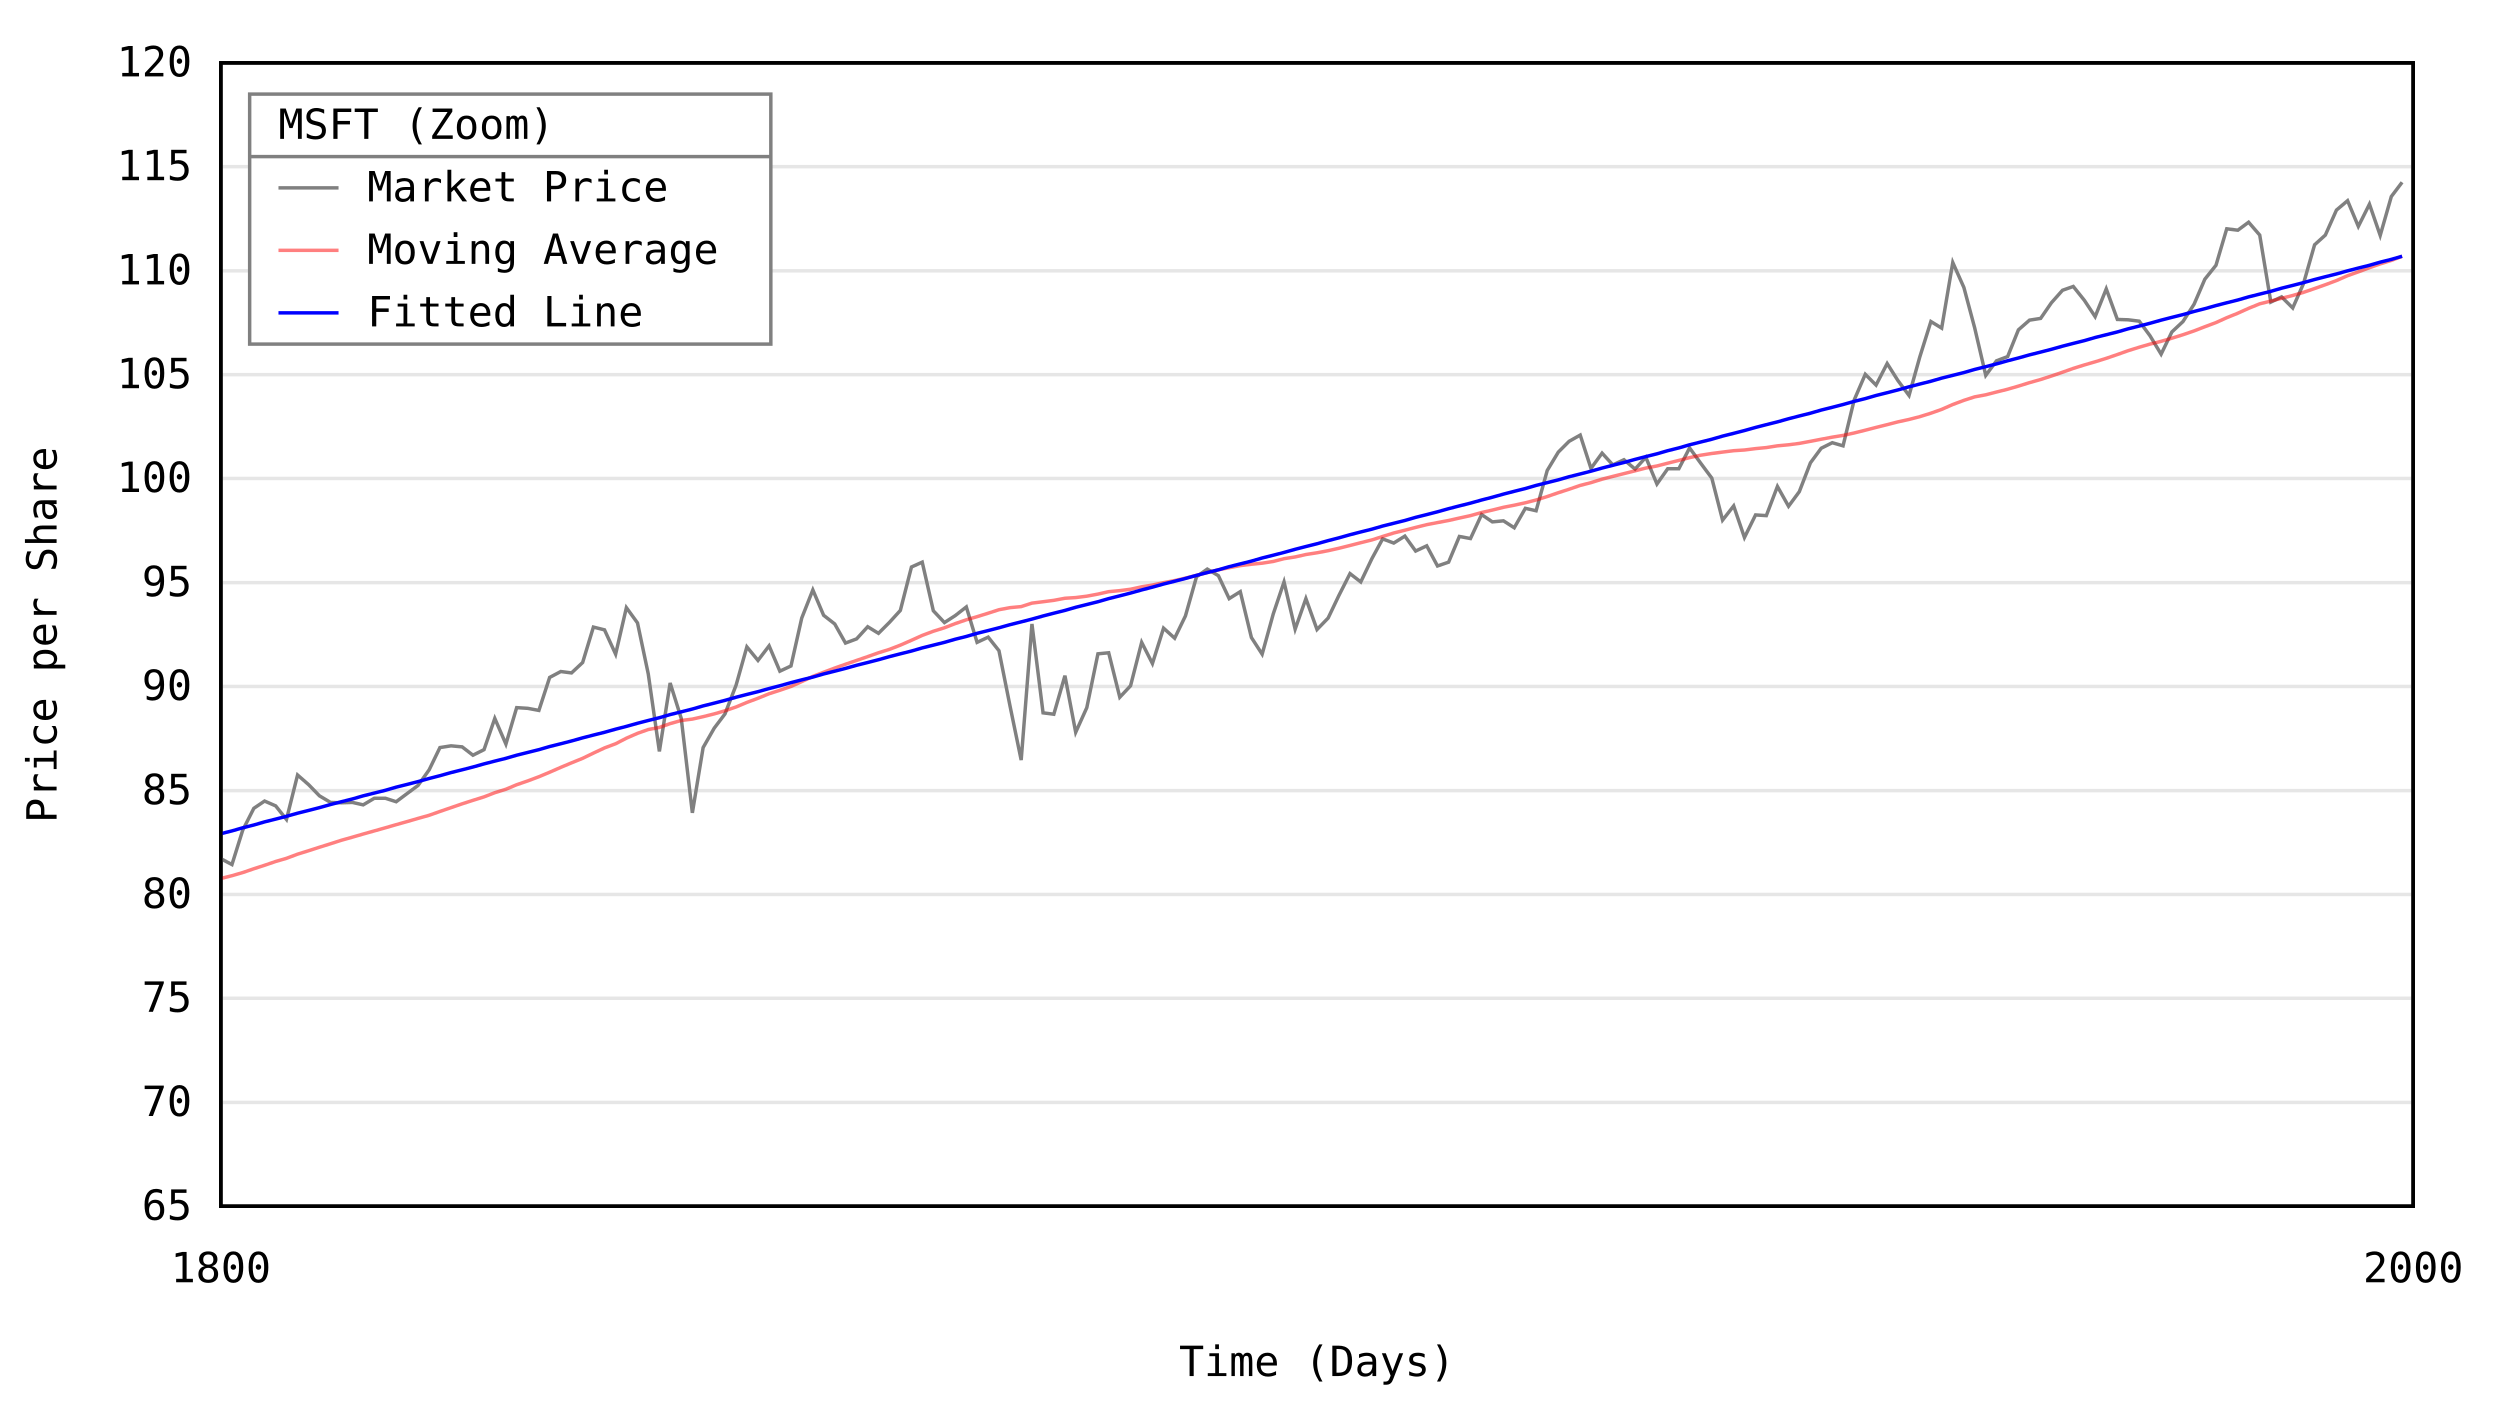
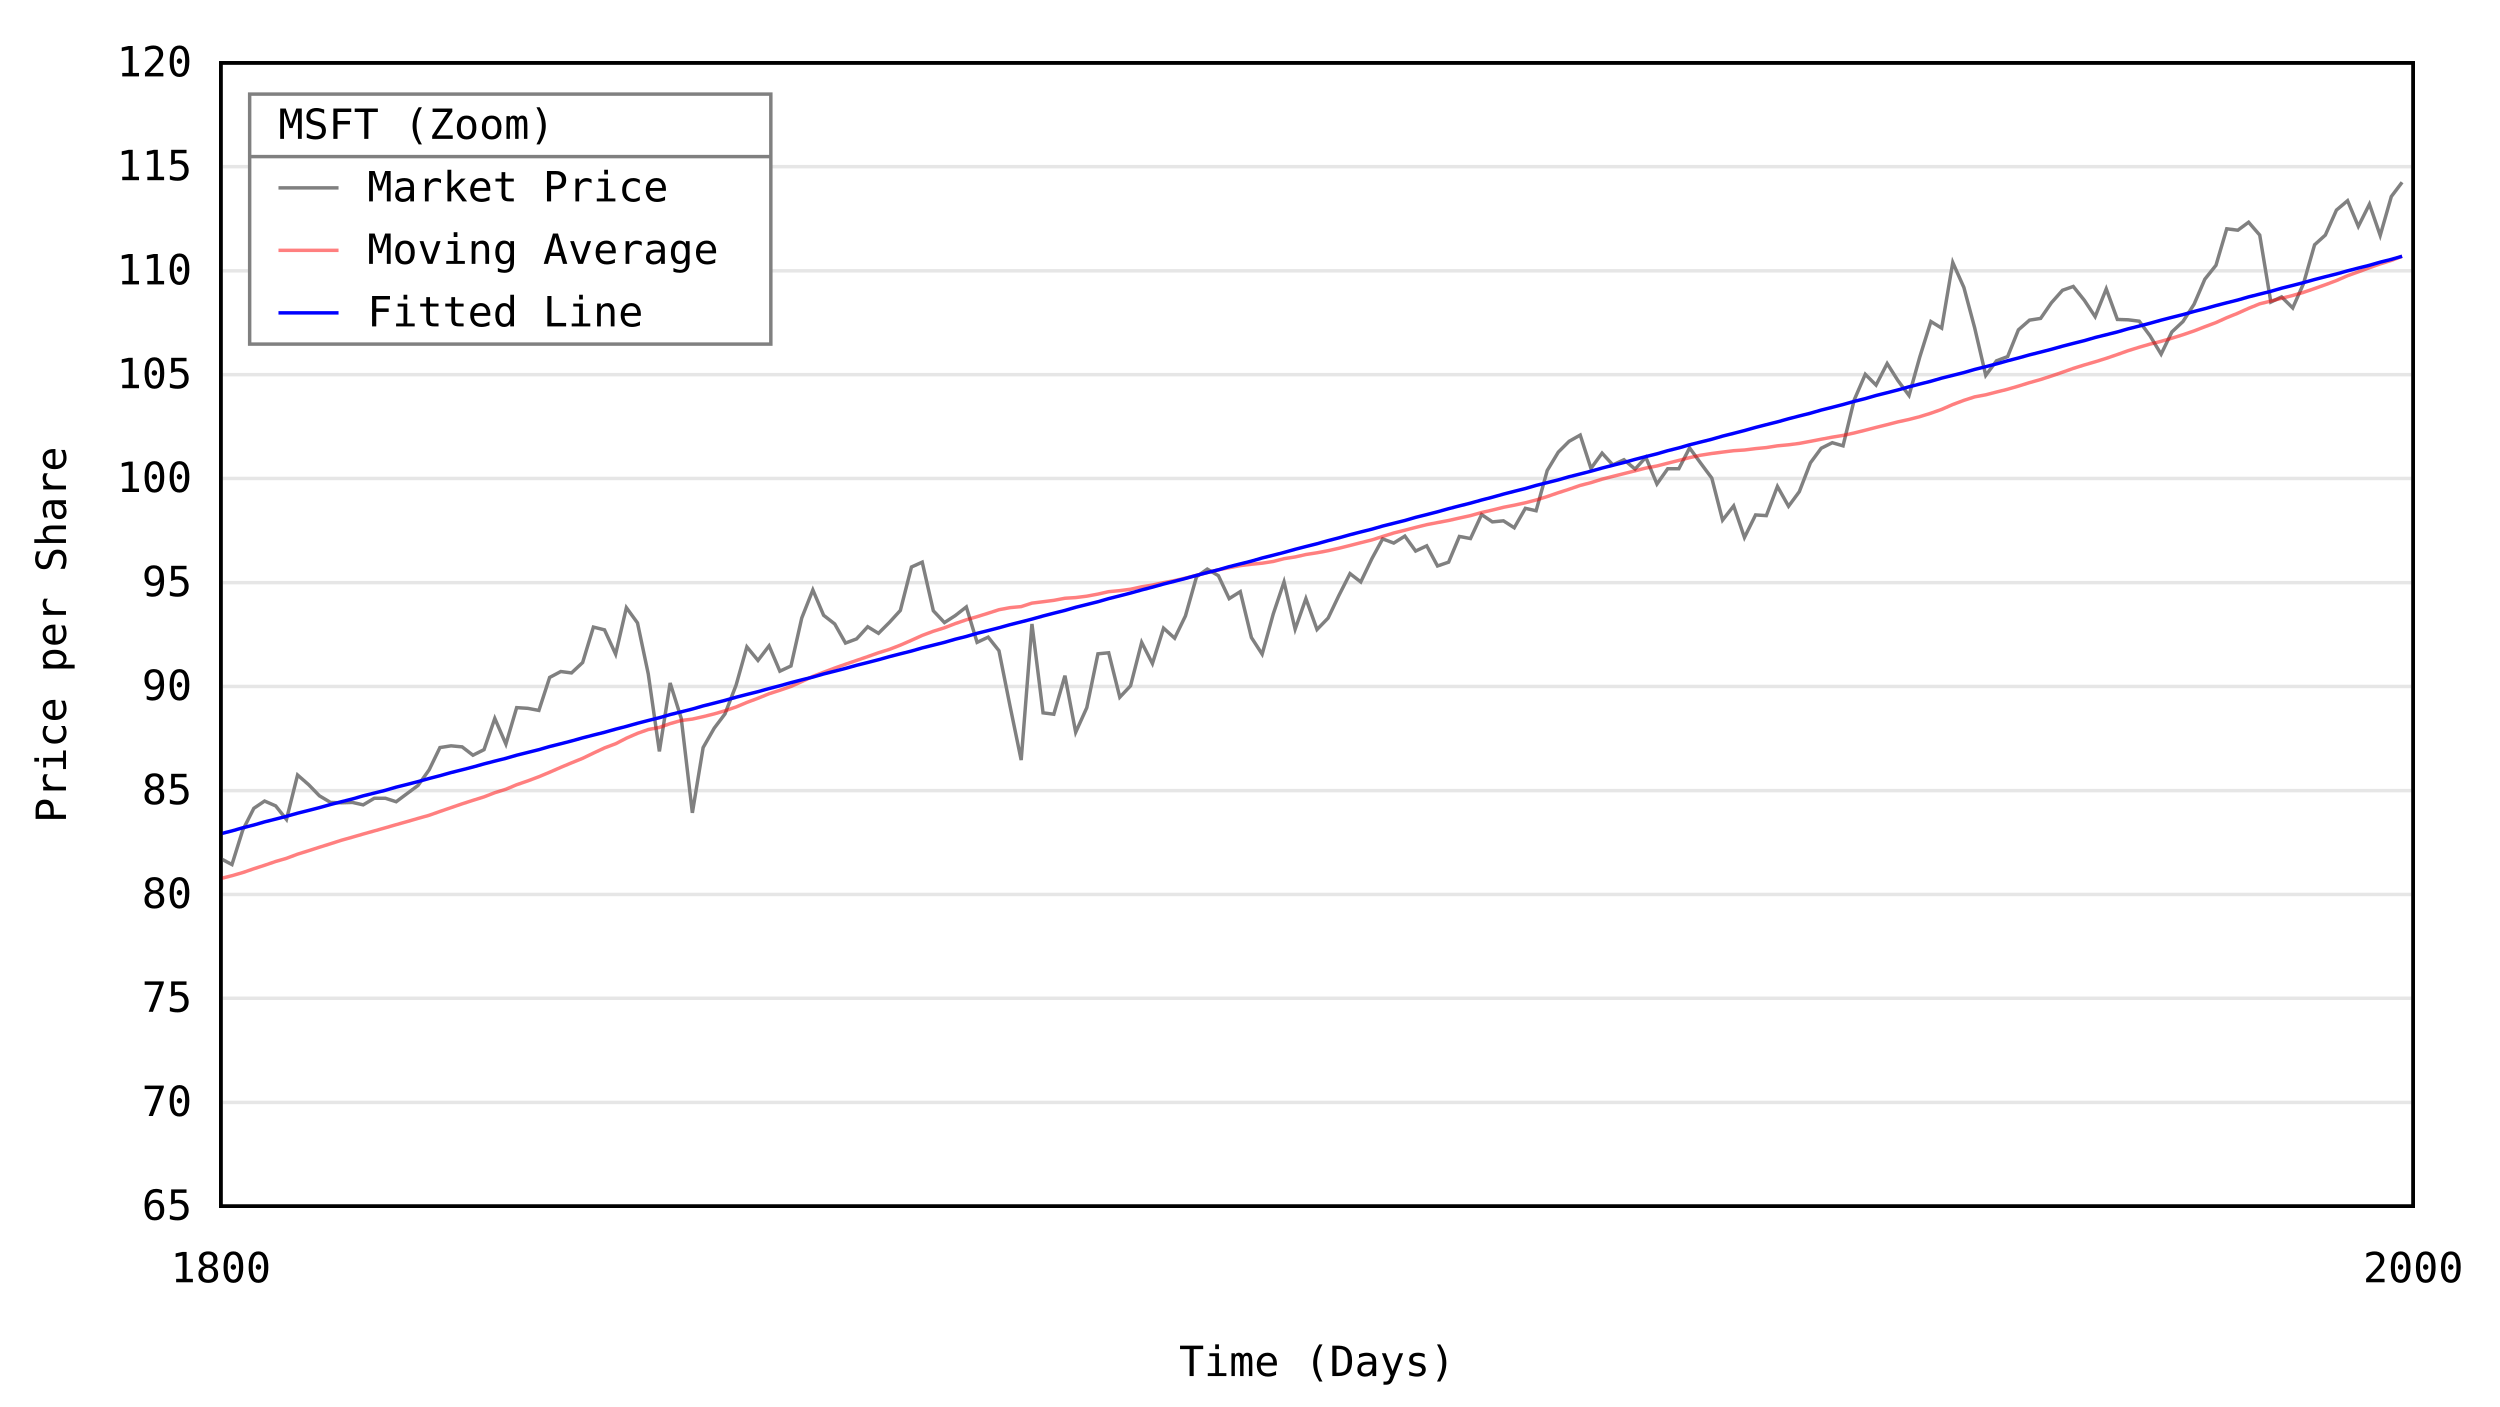
<svg xmlns="http://www.w3.org/2000/svg" xmlns:xlink="http://www.w3.org/1999/xlink" width="720" height="405" viewBox="0 0 720 405">
  <g id="gnuplot_canvas">
    <rect x="0" y="0" width="720" height="405" fill="none" />
    <defs>
      <circle id="gpDot" r="0.5" stroke-width="0.5" stroke="currentColor" />
      <path id="gpPt0" stroke-width="0.222" stroke="currentColor" d="M-1,0 h2 M0,-1 v2" />
      <path id="gpPt1" stroke-width="0.222" stroke="currentColor" d="M-1,-1 L1,1 M1,-1 L-1,1" />
      <path id="gpPt2" stroke-width="0.222" stroke="currentColor" d="M-1,0 L1,0 M0,-1 L0,1 M-1,-1 L1,1 M-1,1 L1,-1" />
      <rect id="gpPt3" stroke-width="0.222" stroke="currentColor" x="-1" y="-1" width="2" height="2" />
      <rect id="gpPt4" stroke-width="0.222" stroke="currentColor" fill="currentColor" x="-1" y="-1" width="2" height="2" />
      <circle id="gpPt5" stroke-width="0.222" stroke="currentColor" cx="0" cy="0" r="1" />
      <use xlink:href="#gpPt5" id="gpPt6" fill="currentColor" stroke="none" />
      <path id="gpPt7" stroke-width="0.222" stroke="currentColor" d="M0,-1.33 L-1.33,0.67 L1.33,0.67 z" />
      <use xlink:href="#gpPt7" id="gpPt8" fill="currentColor" stroke="none" />
      <use xlink:href="#gpPt7" id="gpPt9" stroke="currentColor" transform="rotate(180)" />
      <use xlink:href="#gpPt9" id="gpPt10" fill="currentColor" stroke="none" />
      <use xlink:href="#gpPt3" id="gpPt11" stroke="currentColor" transform="rotate(45)" />
      <use xlink:href="#gpPt11" id="gpPt12" fill="currentColor" stroke="none" />
      <path id="gpPt13" stroke-width="0.222" stroke="currentColor" d="M0,1.330 L1.265,0.411 L0.782,-1.067 L-0.782,-1.076 L-1.265,0.411 z" />
      <use xlink:href="#gpPt13" id="gpPt14" fill="currentColor" stroke="none" />
      <filter id="textbox" filterUnits="objectBoundingBox" x="0" y="0" height="1" width="1">
        <feFlood flood-color="white" flood-opacity="1" result="bgnd" />
        <feComposite in="SourceGraphic" in2="bgnd" operator="atop" />
      </filter>
      <filter id="greybox" filterUnits="objectBoundingBox" x="0" y="0" height="1" width="1">
        <feFlood flood-color="lightgrey" flood-opacity="1" result="grey" />
        <feComposite in="SourceGraphic" in2="grey" operator="atop" />
      </filter>
    </defs>
    <g fill="none" color="white" stroke="currentColor" stroke-width="1.00" stroke-linecap="butt" stroke-linejoin="miter">
</g>
    <g fill="none" color="black" stroke="currentColor" stroke-width="1.00" stroke-linecap="butt" stroke-linejoin="miter">
</g>
    <g fill="none" color="black" stroke="currentColor" stroke-width="1.00" stroke-linecap="butt" stroke-linejoin="miter">
      <path stroke="rgb(230, 230, 230)" class="gridline" d="M63.6,347.4 L695.0,347.4  " />
    </g>
    <g fill="none" color="black" stroke="currentColor" stroke-width="1.00" stroke-linecap="butt" stroke-linejoin="miter">
      <path stroke="black" d="M63.6,347.4 M695.0,347.4  " />
      <g transform="translate(55.3,351.3)" stroke="none" fill="black" font-family="Consolas, Menlo, monospace" font-size="12.00" text-anchor="end">
        <text>
          <tspan font-family="Consolas, Menlo, monospace">65</tspan>
        </text>
      </g>
    </g>
    <g fill="none" color="black" stroke="currentColor" stroke-width="1.00" stroke-linecap="butt" stroke-linejoin="miter">
</g>
    <g fill="none" color="black" stroke="currentColor" stroke-width="1.00" stroke-linecap="butt" stroke-linejoin="miter">
      <path stroke="rgb(230, 230, 230)" class="gridline" d="M63.6,317.5 L695.0,317.5  " />
    </g>
    <g fill="none" color="black" stroke="currentColor" stroke-width="1.00" stroke-linecap="butt" stroke-linejoin="miter">
      <path stroke="black" d="M63.6,317.5 M695.0,317.5  " />
      <g transform="translate(55.3,321.4)" stroke="none" fill="black" font-family="Consolas, Menlo, monospace" font-size="12.00" text-anchor="end">
        <text>
          <tspan font-family="Consolas, Menlo, monospace">70</tspan>
        </text>
      </g>
    </g>
    <g fill="none" color="black" stroke="currentColor" stroke-width="1.00" stroke-linecap="butt" stroke-linejoin="miter">
</g>
    <g fill="none" color="black" stroke="currentColor" stroke-width="1.00" stroke-linecap="butt" stroke-linejoin="miter">
      <path stroke="rgb(230, 230, 230)" class="gridline" d="M63.6,287.5 L695.0,287.5  " />
    </g>
    <g fill="none" color="black" stroke="currentColor" stroke-width="1.00" stroke-linecap="butt" stroke-linejoin="miter">
      <path stroke="black" d="M63.6,287.5 M695.0,287.5  " />
      <g transform="translate(55.3,291.4)" stroke="none" fill="black" font-family="Consolas, Menlo, monospace" font-size="12.00" text-anchor="end">
        <text>
          <tspan font-family="Consolas, Menlo, monospace">75</tspan>
        </text>
      </g>
    </g>
    <g fill="none" color="black" stroke="currentColor" stroke-width="1.00" stroke-linecap="butt" stroke-linejoin="miter">
</g>
    <g fill="none" color="black" stroke="currentColor" stroke-width="1.00" stroke-linecap="butt" stroke-linejoin="miter">
      <path stroke="rgb(230, 230, 230)" class="gridline" d="M63.6,257.6 L695.0,257.6  " />
    </g>
    <g fill="none" color="black" stroke="currentColor" stroke-width="1.00" stroke-linecap="butt" stroke-linejoin="miter">
      <path stroke="black" d="M63.6,257.6 M695.0,257.6  " />
      <g transform="translate(55.3,261.5)" stroke="none" fill="black" font-family="Consolas, Menlo, monospace" font-size="12.00" text-anchor="end">
        <text>
          <tspan font-family="Consolas, Menlo, monospace">80</tspan>
        </text>
      </g>
    </g>
    <g fill="none" color="black" stroke="currentColor" stroke-width="1.00" stroke-linecap="butt" stroke-linejoin="miter">
</g>
    <g fill="none" color="black" stroke="currentColor" stroke-width="1.00" stroke-linecap="butt" stroke-linejoin="miter">
      <path stroke="rgb(230, 230, 230)" class="gridline" d="M63.6,227.7 L695.0,227.7  " />
    </g>
    <g fill="none" color="black" stroke="currentColor" stroke-width="1.00" stroke-linecap="butt" stroke-linejoin="miter">
      <path stroke="black" d="M63.6,227.7 M695.0,227.7  " />
      <g transform="translate(55.3,231.6)" stroke="none" fill="black" font-family="Consolas, Menlo, monospace" font-size="12.00" text-anchor="end">
        <text>
          <tspan font-family="Consolas, Menlo, monospace">85</tspan>
        </text>
      </g>
    </g>
    <g fill="none" color="black" stroke="currentColor" stroke-width="1.00" stroke-linecap="butt" stroke-linejoin="miter">
</g>
    <g fill="none" color="black" stroke="currentColor" stroke-width="1.00" stroke-linecap="butt" stroke-linejoin="miter">
      <path stroke="rgb(230, 230, 230)" class="gridline" d="M63.6,197.7 L695.0,197.7  " />
    </g>
    <g fill="none" color="black" stroke="currentColor" stroke-width="1.00" stroke-linecap="butt" stroke-linejoin="miter">
      <path stroke="black" d="M63.6,197.7 M695.0,197.7  " />
      <g transform="translate(55.3,201.6)" stroke="none" fill="black" font-family="Consolas, Menlo, monospace" font-size="12.00" text-anchor="end">
        <text>
          <tspan font-family="Consolas, Menlo, monospace">90</tspan>
        </text>
      </g>
    </g>
    <g fill="none" color="black" stroke="currentColor" stroke-width="1.00" stroke-linecap="butt" stroke-linejoin="miter">
</g>
    <g fill="none" color="black" stroke="currentColor" stroke-width="1.00" stroke-linecap="butt" stroke-linejoin="miter">
      <path stroke="rgb(230, 230, 230)" class="gridline" d="M63.6,167.8 L695.0,167.8  " />
    </g>
    <g fill="none" color="black" stroke="currentColor" stroke-width="1.00" stroke-linecap="butt" stroke-linejoin="miter">
      <path stroke="black" d="M63.6,167.8 M695.0,167.8  " />
      <g transform="translate(55.3,171.7)" stroke="none" fill="black" font-family="Consolas, Menlo, monospace" font-size="12.00" text-anchor="end">
        <text>
          <tspan font-family="Consolas, Menlo, monospace">95</tspan>
        </text>
      </g>
    </g>
    <g fill="none" color="black" stroke="currentColor" stroke-width="1.00" stroke-linecap="butt" stroke-linejoin="miter">
</g>
    <g fill="none" color="black" stroke="currentColor" stroke-width="1.00" stroke-linecap="butt" stroke-linejoin="miter">
      <path stroke="rgb(230, 230, 230)" class="gridline" d="M63.6,137.8 L695.0,137.8  " />
    </g>
    <g fill="none" color="black" stroke="currentColor" stroke-width="1.00" stroke-linecap="butt" stroke-linejoin="miter">
      <path stroke="black" d="M63.6,137.8 M695.0,137.8  " />
      <g transform="translate(55.3,141.7)" stroke="none" fill="black" font-family="Consolas, Menlo, monospace" font-size="12.00" text-anchor="end">
        <text>
          <tspan font-family="Consolas, Menlo, monospace">100</tspan>
        </text>
      </g>
    </g>
    <g fill="none" color="black" stroke="currentColor" stroke-width="1.00" stroke-linecap="butt" stroke-linejoin="miter">
</g>
    <g fill="none" color="black" stroke="currentColor" stroke-width="1.00" stroke-linecap="butt" stroke-linejoin="miter">
      <path stroke="rgb(230, 230, 230)" class="gridline" d="M63.6,107.9 L695.0,107.9  " />
    </g>
    <g fill="none" color="black" stroke="currentColor" stroke-width="1.00" stroke-linecap="butt" stroke-linejoin="miter">
      <path stroke="black" d="M63.6,107.9 M695.0,107.9  " />
      <g transform="translate(55.3,111.8)" stroke="none" fill="black" font-family="Consolas, Menlo, monospace" font-size="12.00" text-anchor="end">
        <text>
          <tspan font-family="Consolas, Menlo, monospace">105</tspan>
        </text>
      </g>
    </g>
    <g fill="none" color="black" stroke="currentColor" stroke-width="1.00" stroke-linecap="butt" stroke-linejoin="miter">
</g>
    <g fill="none" color="black" stroke="currentColor" stroke-width="1.00" stroke-linecap="butt" stroke-linejoin="miter">
      <path stroke="rgb(230, 230, 230)" class="gridline" d="M63.6,78.0 L71.9,78.0 M222.0,78.0 L695.0,78.0  " />
    </g>
    <g fill="none" color="black" stroke="currentColor" stroke-width="1.00" stroke-linecap="butt" stroke-linejoin="miter">
      <path stroke="black" d="M63.6,78.0 M695.0,78.0  " />
      <g transform="translate(55.3,81.9)" stroke="none" fill="black" font-family="Consolas, Menlo, monospace" font-size="12.00" text-anchor="end">
        <text>
          <tspan font-family="Consolas, Menlo, monospace">110</tspan>
        </text>
      </g>
    </g>
    <g fill="none" color="black" stroke="currentColor" stroke-width="1.00" stroke-linecap="butt" stroke-linejoin="miter">
</g>
    <g fill="none" color="black" stroke="currentColor" stroke-width="1.00" stroke-linecap="butt" stroke-linejoin="miter">
      <path stroke="rgb(230, 230, 230)" class="gridline" d="M63.6,48.0 L71.9,48.0 M222.0,48.0 L695.0,48.0  " />
    </g>
    <g fill="none" color="black" stroke="currentColor" stroke-width="1.00" stroke-linecap="butt" stroke-linejoin="miter">
      <path stroke="black" d="M63.6,48.0 M695.0,48.0  " />
      <g transform="translate(55.3,51.9)" stroke="none" fill="black" font-family="Consolas, Menlo, monospace" font-size="12.00" text-anchor="end">
        <text>
          <tspan font-family="Consolas, Menlo, monospace">115</tspan>
        </text>
      </g>
    </g>
    <g fill="none" color="black" stroke="currentColor" stroke-width="1.00" stroke-linecap="butt" stroke-linejoin="miter">
</g>
    <g fill="none" color="black" stroke="currentColor" stroke-width="1.00" stroke-linecap="butt" stroke-linejoin="miter">
      <path stroke="rgb(230, 230, 230)" class="gridline" d="M63.6,18.1 L695.0,18.1  " />
    </g>
    <g fill="none" color="black" stroke="currentColor" stroke-width="1.00" stroke-linecap="butt" stroke-linejoin="miter">
      <path stroke="black" d="M63.6,18.1 M695.0,18.1  " />
      <g transform="translate(55.3,22.0)" stroke="none" fill="black" font-family="Consolas, Menlo, monospace" font-size="12.00" text-anchor="end">
        <text>
          <tspan font-family="Consolas, Menlo, monospace">120</tspan>
        </text>
      </g>
    </g>
    <g fill="none" color="black" stroke="currentColor" stroke-width="1.00" stroke-linecap="butt" stroke-linejoin="miter">
</g>
    <g fill="none" color="black" stroke="currentColor" stroke-width="1.00" stroke-linecap="butt" stroke-linejoin="miter">
      <path stroke="rgb(230, 230, 230)" class="gridline" d="M63.6,347.4 L63.6,18.1  " />
    </g>
    <g fill="none" color="black" stroke="currentColor" stroke-width="1.00" stroke-linecap="butt" stroke-linejoin="miter">
      <path stroke="black" d="M63.6,347.4 M63.6,18.1  " />
      <g transform="translate(63.6,369.3)" stroke="none" fill="black" font-family="Consolas, Menlo, monospace" font-size="12.00" text-anchor="middle">
        <text>
          <tspan font-family="Consolas, Menlo, monospace"> 1800</tspan>
        </text>
      </g>
    </g>
    <g fill="none" color="black" stroke="currentColor" stroke-width="1.00" stroke-linecap="butt" stroke-linejoin="miter">
</g>
    <g fill="none" color="black" stroke="currentColor" stroke-width="1.00" stroke-linecap="butt" stroke-linejoin="miter">
      <path stroke="rgb(230, 230, 230)" class="gridline" d="M695.0,347.4 L695.0,18.1  " />
    </g>
    <g fill="none" color="black" stroke="currentColor" stroke-width="1.00" stroke-linecap="butt" stroke-linejoin="miter">
      <path stroke="black" d="M695.0,347.4 M695.0,18.1  " />
      <g transform="translate(695.0,369.3)" stroke="none" fill="black" font-family="Consolas, Menlo, monospace" font-size="12.00" text-anchor="middle">
        <text>
          <tspan font-family="Consolas, Menlo, monospace"> 2000</tspan>
        </text>
      </g>
    </g>
    <g fill="none" color="black" stroke="currentColor" stroke-width="1.00" stroke-linecap="butt" stroke-linejoin="miter">
</g>
    <g fill="none" color="black" stroke="currentColor" stroke-width="1.00" stroke-linecap="butt" stroke-linejoin="miter">
      <path stroke="black" d="M63.6,18.1 L63.6,347.4 L695.0,347.4 L695.0,18.1 L63.6,18.1 Z  " />
    </g>
    <g fill="none" color="black" stroke="currentColor" stroke-width="1.00" stroke-linecap="butt" stroke-linejoin="miter">
-       <g transform="translate(16.3,182.8) rotate(270)" stroke="none" fill="black" font-family="Consolas, Menlo, monospace" font-size="12.00" text-anchor="middle">
+       <g transform="translate(19.0,182.8) rotate(270)" stroke="none" fill="black" font-family="Consolas, Menlo, monospace" font-size="12.00" text-anchor="middle">
        <text>
          <tspan font-family="Consolas, Menlo, monospace">Price per Share</tspan>
        </text>
      </g>
    </g>
    <g fill="none" color="black" stroke="currentColor" stroke-width="1.00" stroke-linecap="butt" stroke-linejoin="miter">
      <g transform="translate(379.3,396.3)" stroke="none" fill="black" font-family="Consolas, Menlo, monospace" font-size="12.00" text-anchor="middle">
        <text>
          <tspan font-family="Consolas, Menlo, monospace">Time (Days)</tspan>
        </text>
      </g>
    </g>
    <g fill="none" color="black" stroke="currentColor" stroke-width="1.00" stroke-linecap="butt" stroke-linejoin="miter">
      <g transform="translate(80.2,40.0)" stroke="none" fill="black" font-family="Consolas, Menlo, monospace" font-size="12.00" text-anchor="start">
        <text>
          <tspan font-family="Consolas, Menlo, monospace">MSFT (Zoom)</tspan>
        </text>
      </g>
    </g>
    <g fill="none" color="black" stroke="currentColor" stroke-width="1.00" stroke-linecap="butt" stroke-linejoin="miter">
</g>
    <g fill="none" color="black" stroke="currentColor" stroke-width="1.00" stroke-linecap="butt" stroke-linejoin="miter">
      <path stroke="rgb(128, 128, 128)" d="M71.9,99.1 L71.9,27.1 L222.0,27.1 L222.0,99.1 L71.9,99.1 Z  " />
      <path stroke="rgb(128, 128, 128)" d="M71.9,45.1 L222.0,45.1  " />
    </g>
    <g id="gnuplot_plot_1">
      <g fill="none" color="black" stroke="currentColor" stroke-width="1.00" stroke-linecap="butt" stroke-linejoin="miter">
        <g transform="translate(105.8,58.0)" stroke="none" fill="black" font-family="Consolas, Menlo, monospace" font-size="12.00" text-anchor="start">
          <text>
            <tspan font-family="Consolas, Menlo, monospace">Market Price</tspan>
          </text>
        </g>
      </g>
      <g fill="none" color="black" stroke="currentColor" stroke-width="1.00" stroke-linecap="butt" stroke-linejoin="miter">
        <path stroke="rgb(128, 128, 128)" d="M80.2,54.1 L97.5,54.1 M63.6,247.3 L66.8,249.0 L69.9,239.1 L73.1,232.8 L76.2,230.7 L79.4,232.1   L82.5,236.0 L85.7,223.2 L88.9,226.0 L92.0,229.2 L95.2,231.1 L98.3,231.2 L101.5,231.1 L104.6,231.8   L107.8,229.9 L111.0,229.9 L114.1,230.9 L117.3,228.5 L120.4,226.2 L123.6,221.7 L126.7,215.3 L129.9,214.8   L133.1,215.1 L136.2,217.5 L139.4,215.9 L142.5,206.9 L145.7,214.3 L148.8,203.8 L152.0,204.0 L155.2,204.6   L158.3,195.1 L161.5,193.4 L164.6,193.8 L167.8,190.8 L170.9,180.6 L174.1,181.4 L177.3,188.4 L180.4,175.0   L183.6,179.4 L186.7,194.1 L189.9,216.4 L193.0,196.7 L196.2,206.9 L199.4,234.1 L202.5,215.3 L205.7,209.7   L208.8,205.6 L212.0,197.3 L215.1,186.3 L218.3,190.2 L221.5,186.0 L224.6,193.3 L227.8,191.8 L230.9,178.0   L234.1,169.9 L237.2,177.2 L240.4,179.7 L243.5,185.2 L246.7,184.0 L249.9,180.5 L253.0,182.4 L256.2,179.2   L259.3,175.8 L262.5,163.3 L265.6,161.9 L268.8,175.9 L272.0,179.3 L275.1,177.3 L278.3,174.8 L281.4,185.0   L284.6,183.5 L287.7,187.4 L290.9,203.4 L294.1,218.9 L297.2,179.7 L300.4,205.3 L303.5,205.7 L306.7,194.6   L309.8,210.9 L313.0,203.8 L316.2,188.3 L319.3,188.0 L322.5,200.8 L325.6,197.5 L328.8,185.0 L331.9,191.1   L335.1,180.9 L338.3,183.8 L341.4,177.4 L344.6,166.1 L347.7,163.9 L350.9,165.8 L354.0,172.4 L357.2,170.4   L360.4,183.6 L363.5,188.4 L366.7,176.8 L369.8,167.6 L373.0,181.2 L376.1,172.4 L379.3,181.3 L382.5,178.0   L385.6,171.5 L388.8,165.2 L391.9,167.6 L395.1,160.9 L398.2,155.2 L401.4,156.4 L404.6,154.4 L407.7,158.7   L410.9,157.2 L414.0,163.0 L417.2,161.9 L420.3,154.5 L423.5,155.1 L426.7,148.2 L429.8,150.3 L433.0,150.0   L436.1,152.0 L439.3,146.4 L442.4,147.1 L445.6,135.5 L448.8,130.2 L451.9,127.1 L455.1,125.3 L458.2,134.9   L461.4,130.5 L464.5,133.9 L467.7,132.4 L470.9,135.1 L474.0,131.7 L477.2,139.4 L480.3,135.0 L483.5,135.0   L486.6,129.0 L489.8,133.4 L493.0,137.7 L496.1,149.8 L499.3,145.7 L502.4,154.8 L505.6,148.3 L508.7,148.5   L511.9,140.1 L515.1,145.8 L518.2,141.6 L521.4,133.3 L524.5,129.1 L527.7,127.5 L530.8,128.4 L534.0,115.2   L537.2,107.8 L540.3,110.9 L543.5,104.7 L546.6,109.6 L549.8,113.9 L552.9,102.8 L556.1,92.6 L559.2,94.5   L562.4,75.6 L565.6,82.8 L568.7,94.4 L571.9,108.1 L575.0,103.9 L578.2,102.7 L581.3,95.0 L584.5,92.2   L587.7,91.7 L590.8,87.2 L594.0,83.6 L597.1,82.5 L600.3,86.5 L603.4,91.2 L606.6,83.2 L609.8,92.0   L612.9,92.1 L616.1,92.5 L619.2,96.7 L622.4,102.0 L625.5,95.6 L628.7,92.6 L631.9,87.6 L635.0,80.4   L638.2,76.4 L641.3,65.9 L644.5,66.3 L647.6,64.0 L650.8,67.7 L654.0,87.0 L657.1,85.5 L660.3,88.7   L663.4,81.7 L666.6,70.5 L669.7,67.7 L672.9,60.5 L676.1,57.8 L679.2,65.2 L682.4,58.8 L685.5,67.8   L688.7,56.6 L691.8,52.5  " />
      </g>
    </g>
    <g id="gnuplot_plot_2">
      <g fill="none" color="black" stroke="currentColor" stroke-width="1.00" stroke-linecap="butt" stroke-linejoin="miter">
        <g transform="translate(105.8,76.0)" stroke="none" fill="black" font-family="Consolas, Menlo, monospace" font-size="12.00" text-anchor="start">
          <text>
            <tspan font-family="Consolas, Menlo, monospace">Moving Average</tspan>
          </text>
        </g>
      </g>
      <g fill="none" color="black" stroke="currentColor" stroke-width="1.00" stroke-linecap="butt" stroke-linejoin="miter">
        <path stroke="rgb(255,   0,   0)" opacity="0.50" d="M80.2,72.1 L97.5,72.1 M63.6,253.0 L66.8,252.2 L69.9,251.3 L73.1,250.2 L76.2,249.2 L79.4,248.1   L82.5,247.2 L85.7,246.0 L88.9,245.0 L92.0,244.0 L95.2,243.0 L98.3,242.0 L101.5,241.1 L104.6,240.2   L107.8,239.3 L111.0,238.4 L114.1,237.5 L117.3,236.6 L120.4,235.7 L123.6,234.8 L126.7,233.7 L129.9,232.6   L133.1,231.5 L136.2,230.5 L139.4,229.5 L142.5,228.3 L145.7,227.3 L148.8,226.0 L152.0,224.9 L155.2,223.7   L158.3,222.4 L161.5,221.0 L164.6,219.7 L167.8,218.4 L170.9,216.9 L174.1,215.4 L177.3,214.2 L180.4,212.6   L183.6,211.2 L186.7,210.1 L189.9,209.5 L193.0,208.4 L196.2,207.5 L199.4,207.1 L202.5,206.4 L205.7,205.6   L208.8,204.7 L212.0,203.6 L215.1,202.3 L218.3,201.1 L221.5,199.8 L224.6,198.8 L227.8,197.7 L230.9,196.3   L234.1,194.8 L237.2,193.6 L240.4,192.4 L243.5,191.3 L246.7,190.2 L249.9,189.1 L253.0,188.0 L256.2,187.0   L259.3,185.8 L262.5,184.4 L265.6,183.0 L268.8,181.8 L272.0,180.8 L275.1,179.6 L278.3,178.5 L281.4,177.6   L284.6,176.6 L287.7,175.6 L290.9,175.0 L294.1,174.7 L297.2,173.7 L300.4,173.3 L303.5,172.9 L306.7,172.3   L309.8,172.1 L313.0,171.7 L316.2,171.1 L319.3,170.4 L322.5,170.1 L325.6,169.7 L328.8,169.0 L331.9,168.5   L335.1,167.8 L338.3,167.2 L341.4,166.5 L344.6,165.7 L347.7,164.9 L350.9,164.1 L354.0,163.5 L357.2,162.9   L360.4,162.5 L363.5,162.2 L366.7,161.7 L369.8,160.9 L373.0,160.4 L376.1,159.7 L379.3,159.2 L382.5,158.6   L385.6,157.9 L388.8,157.1 L391.9,156.3 L395.1,155.5 L398.2,154.5 L401.4,153.5 L404.6,152.7 L407.7,151.9   L410.9,151.1 L414.0,150.5 L417.2,149.9 L420.3,149.2 L423.5,148.5 L426.7,147.6 L429.8,146.9 L433.0,146.1   L436.1,145.5 L439.3,144.8 L442.4,144.0 L445.6,143.0 L448.8,141.9 L451.9,140.9 L455.1,139.8 L458.2,139.0   L461.4,138.0 L464.5,137.2 L467.7,136.4 L470.9,135.6 L474.0,134.8 L477.2,134.2 L480.3,133.4 L483.5,132.6   L486.6,131.8 L489.8,131.1 L493.0,130.6 L496.1,130.2 L499.3,129.8 L502.4,129.6 L505.6,129.2 L508.7,128.9   L511.9,128.4 L515.1,128.1 L518.2,127.7 L521.4,127.1 L524.5,126.5 L527.7,125.9 L530.8,125.4 L534.0,124.7   L537.2,123.9 L540.3,123.1 L543.5,122.3 L546.6,121.5 L549.8,120.8 L552.9,120.0 L556.1,119.0 L559.2,117.9   L562.4,116.5 L565.6,115.3 L568.7,114.3 L571.9,113.7 L575.0,112.9 L578.2,112.1 L581.3,111.2 L584.5,110.2   L587.7,109.3 L590.8,108.3 L594.0,107.2 L597.1,106.1 L600.3,105.1 L603.4,104.2 L606.6,103.2 L609.8,102.1   L612.9,101.0 L616.1,100.0 L619.2,99.1 L622.4,98.3 L625.5,97.4 L628.7,96.4 L631.9,95.3 L635.0,94.1   L638.2,92.9 L641.3,91.5 L644.5,90.2 L647.6,88.8 L650.8,87.5 L654.0,86.7 L657.1,85.9 L660.3,85.1   L663.4,84.2 L666.6,83.1 L669.7,82.0 L672.9,80.8 L676.1,79.4 L679.2,78.3 L682.4,77.1 L685.5,76.0   L688.7,75.0 L691.8,73.8  " />
      </g>
    </g>
    <g id="gnuplot_plot_3">
      <g fill="none" color="black" stroke="currentColor" stroke-width="1.00" stroke-linecap="butt" stroke-linejoin="miter">
        <g transform="translate(105.8,94.0)" stroke="none" fill="black" font-family="Consolas, Menlo, monospace" font-size="12.00" text-anchor="start">
          <text>
            <tspan font-family="Consolas, Menlo, monospace">Fitted Line</tspan>
          </text>
        </g>
      </g>
      <g fill="none" color="black" stroke="currentColor" stroke-width="1.00" stroke-linecap="butt" stroke-linejoin="miter">
        <path stroke="rgb(  0,   0, 255)" d="M80.2,90.1 L97.5,90.1 M63.6,240.1 L66.8,239.3 L69.9,238.4 L73.1,237.6 L76.2,236.7 L79.4,235.9   L82.5,235.1 L85.7,234.2 L88.9,233.4 L92.0,232.6 L95.2,231.7 L98.3,230.9 L101.5,230.1 L104.6,229.2   L107.8,228.4 L111.0,227.6 L114.1,226.7 L117.3,225.9 L120.4,225.1 L123.6,224.2 L126.7,223.4 L129.9,222.5   L133.1,221.7 L136.2,220.9 L139.4,220.0 L142.5,219.2 L145.7,218.4 L148.8,217.5 L152.0,216.7 L155.2,215.9   L158.3,215.0 L161.5,214.2 L164.6,213.4 L167.8,212.5 L170.9,211.7 L174.1,210.9 L177.3,210.0 L180.4,209.2   L183.6,208.3 L186.7,207.5 L189.9,206.7 L193.0,205.8 L196.2,205.0 L199.4,204.2 L202.5,203.3 L205.7,202.5   L208.8,201.7 L212.0,200.8 L215.1,200.0 L218.3,199.2 L221.5,198.3 L224.6,197.5 L227.8,196.6 L230.9,195.8   L234.1,195.0 L237.2,194.1 L240.4,193.3 L243.5,192.5 L246.7,191.6 L249.9,190.8 L253.0,190.0 L256.2,189.1   L259.3,188.3 L262.5,187.5 L265.6,186.6 L268.8,185.8 L272.0,185.0 L275.1,184.1 L278.3,183.3 L281.4,182.4   L284.6,181.6 L287.7,180.8 L290.9,179.9 L294.1,179.1 L297.2,178.3 L300.4,177.4 L303.5,176.6 L306.7,175.8   L309.8,174.9 L313.0,174.1 L316.2,173.3 L319.3,172.4 L322.5,171.6 L325.6,170.8 L328.8,169.9 L331.9,169.1   L335.1,168.2 L338.3,167.4 L341.4,166.6 L344.6,165.7 L347.7,164.9 L350.9,164.1 L354.0,163.2 L357.2,162.4   L360.4,161.6 L363.5,160.7 L366.7,159.9 L369.8,159.1 L373.0,158.2 L376.1,157.4 L379.3,156.6 L382.5,155.7   L385.6,154.9 L388.8,154.0 L391.9,153.2 L395.1,152.4 L398.2,151.5 L401.4,150.7 L404.6,149.9 L407.7,149.0   L410.9,148.2 L414.0,147.4 L417.2,146.5 L420.3,145.7 L423.5,144.9 L426.7,144.0 L429.8,143.2 L433.0,142.3   L436.1,141.5 L439.3,140.7 L442.4,139.8 L445.6,139.0 L448.8,138.2 L451.9,137.3 L455.1,136.5 L458.2,135.7   L461.4,134.8 L464.5,134.0 L467.7,133.2 L470.9,132.3 L474.0,131.5 L477.2,130.7 L480.3,129.8 L483.5,129.0   L486.6,128.1 L489.8,127.3 L493.0,126.5 L496.1,125.6 L499.3,124.8 L502.4,124.0 L505.6,123.1 L508.7,122.3   L511.9,121.5 L515.1,120.6 L518.2,119.8 L521.4,119.0 L524.5,118.1 L527.7,117.3 L530.8,116.5 L534.0,115.6   L537.2,114.8 L540.3,113.9 L543.5,113.1 L546.6,112.3 L549.8,111.4 L552.9,110.6 L556.1,109.8 L559.2,108.9   L562.4,108.1 L565.6,107.3 L568.7,106.4 L571.9,105.6 L575.0,104.8 L578.2,103.9 L581.3,103.1 L584.5,102.2   L587.7,101.4 L590.8,100.6 L594.0,99.7 L597.1,98.9 L600.3,98.1 L603.4,97.2 L606.6,96.4 L609.8,95.6   L612.9,94.7 L616.1,93.9 L619.2,93.1 L622.4,92.2 L625.5,91.4 L628.7,90.6 L631.9,89.7 L635.0,88.9   L638.2,88.0 L641.3,87.2 L644.5,86.4 L647.6,85.5 L650.8,84.7 L654.0,83.9 L657.1,83.0 L660.3,82.2   L663.4,81.4 L666.6,80.5 L669.7,79.7 L672.9,78.9 L676.1,78.0 L679.2,77.2 L682.4,76.4 L685.5,75.5   L688.7,74.7 L691.8,73.8  " />
      </g>
    </g>
    <g fill="none" color="white" stroke="rgb(  0,   0, 255)" stroke-width="2.00" stroke-linecap="butt" stroke-linejoin="miter">
</g>
    <g fill="none" color="black" stroke="currentColor" stroke-width="2.00" stroke-linecap="butt" stroke-linejoin="miter">
</g>
    <g fill="none" color="black" stroke="black" stroke-width="1.00" stroke-linecap="butt" stroke-linejoin="miter">
</g>
    <g fill="none" color="black" stroke="currentColor" stroke-width="1.00" stroke-linecap="butt" stroke-linejoin="miter">
      <path stroke="black" d="M63.6,18.1 L63.6,347.4 L695.0,347.4 L695.0,18.1 L63.6,18.1 Z  " />
    </g>
    <g fill="none" color="black" stroke="currentColor" stroke-width="1.00" stroke-linecap="butt" stroke-linejoin="miter">
</g>
  </g>
</svg>
